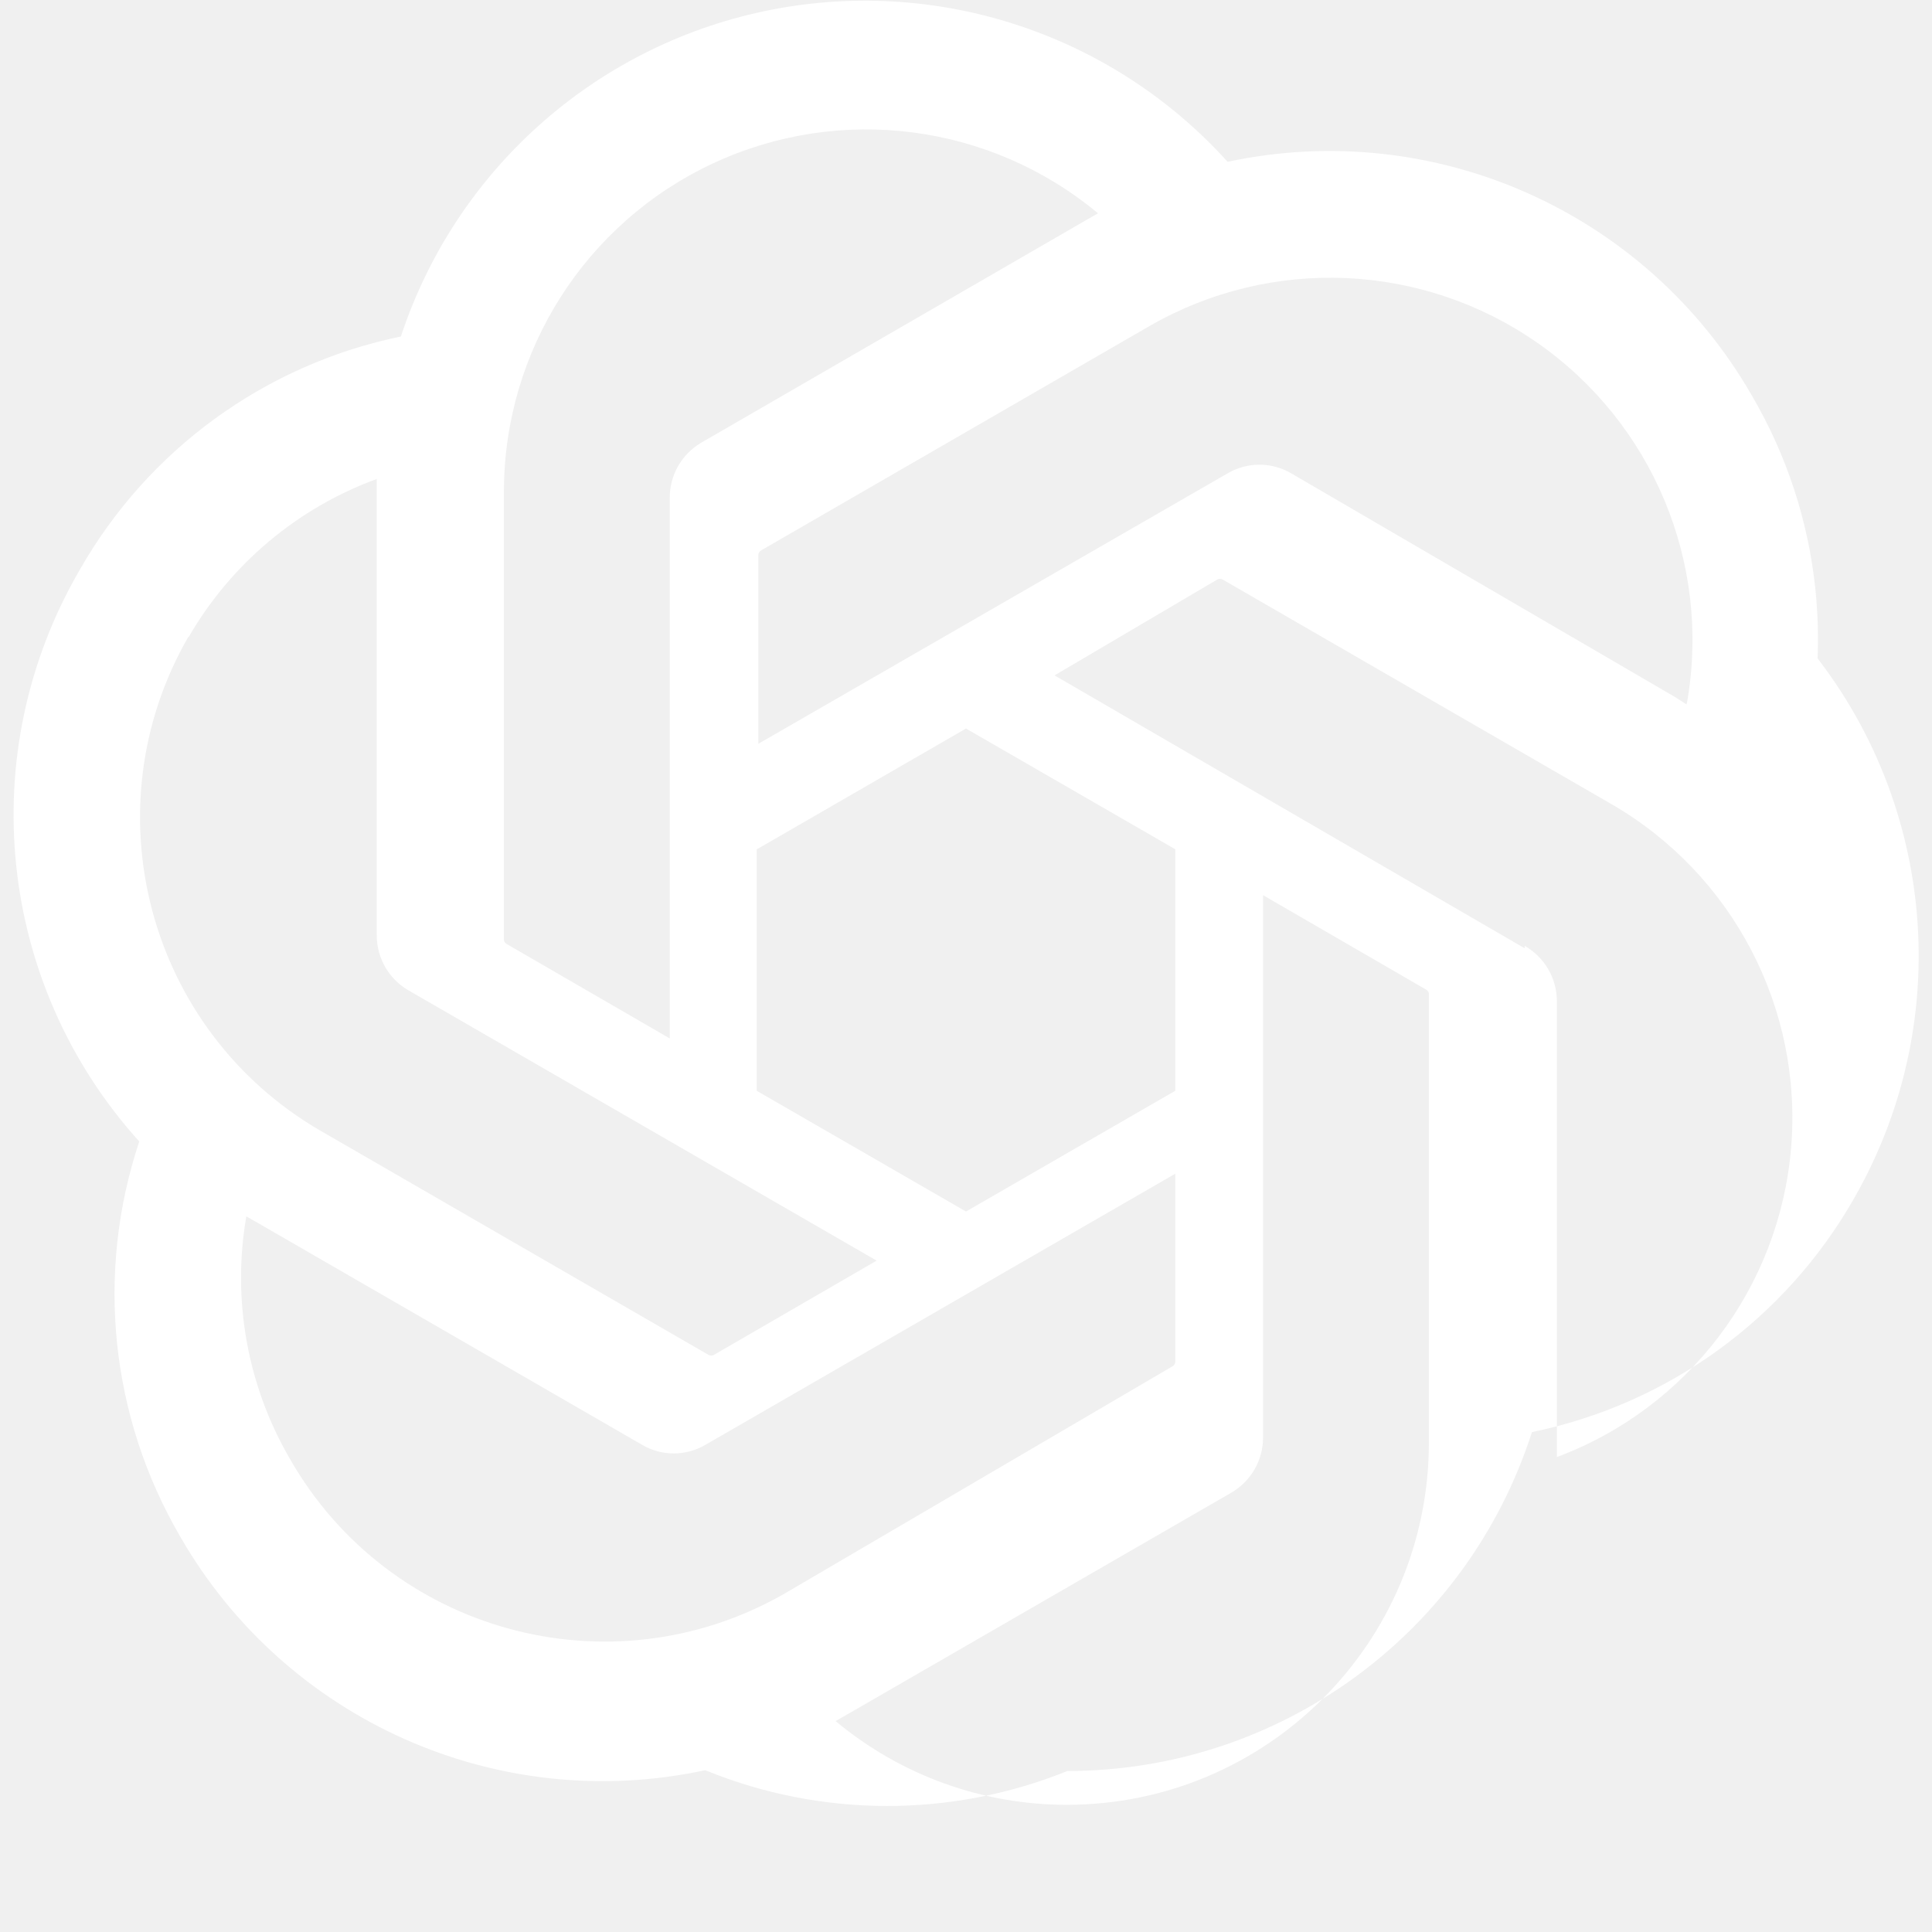
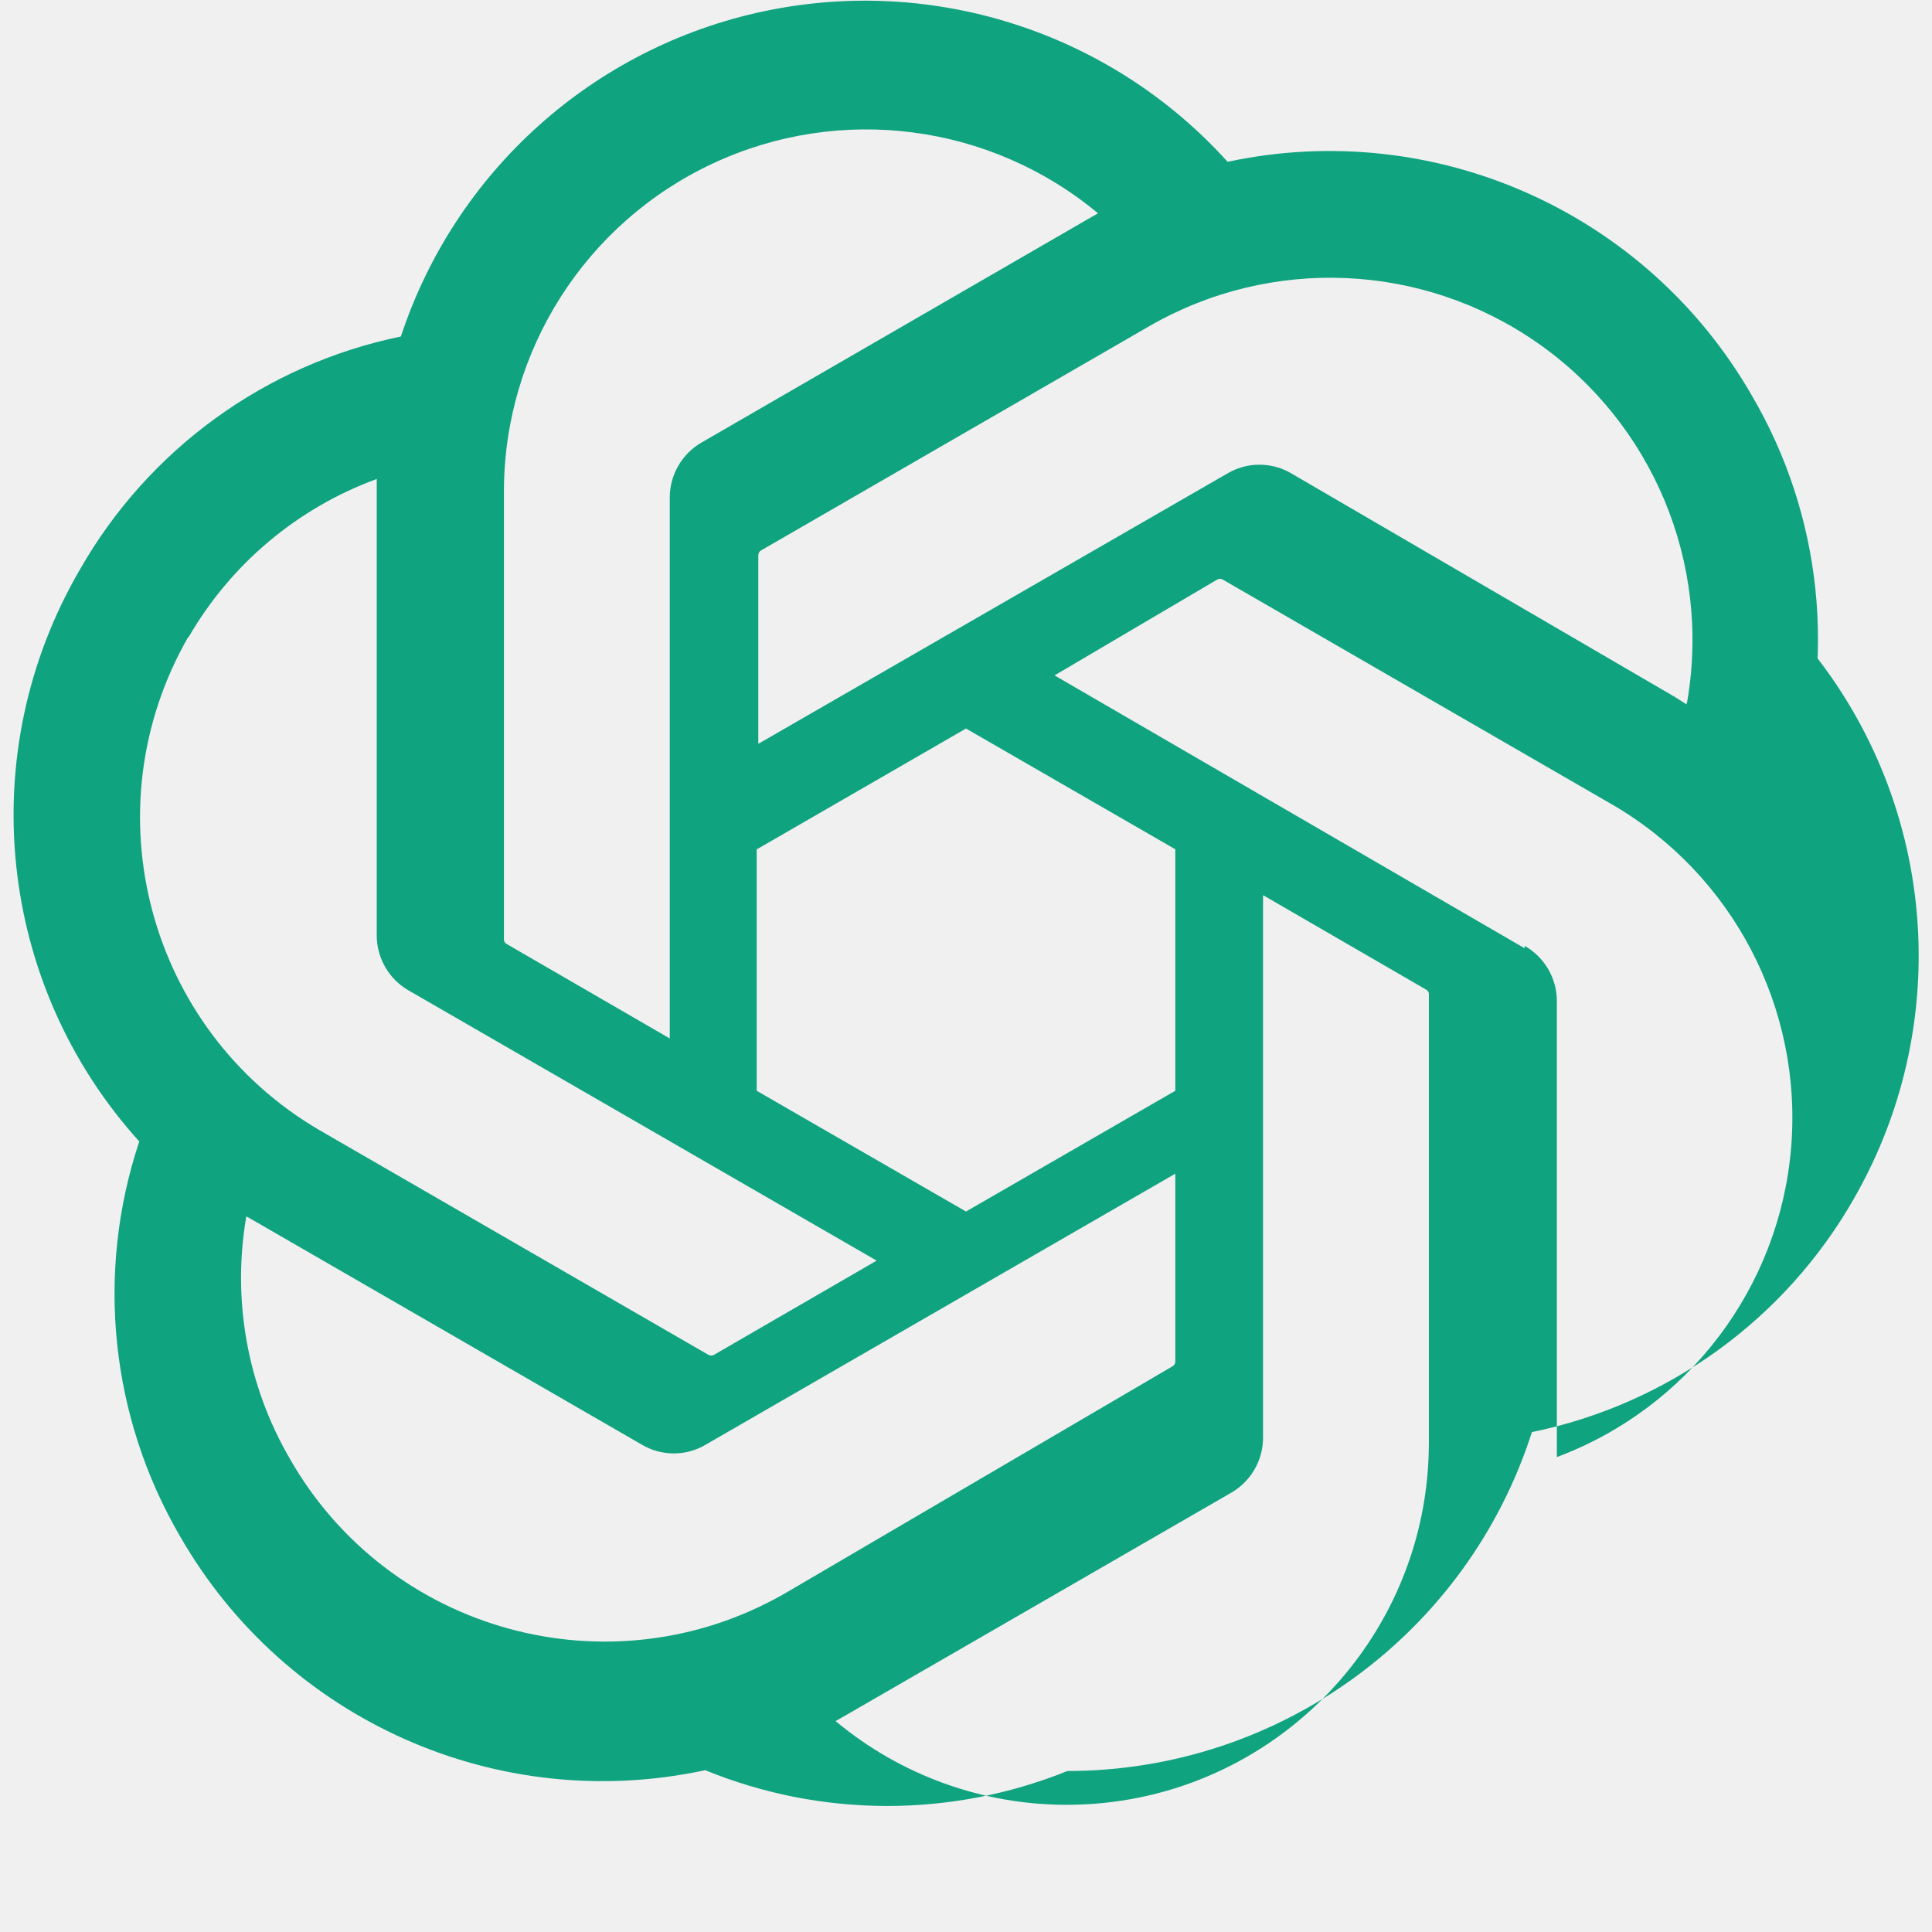
- <svg xmlns="http://www.w3.org/2000/svg" viewBox="0 0 24 24" fill="#ffffff">
+ <svg xmlns="http://www.w3.org/2000/svg" viewBox="0 0 24 24" fill="#10A37F">
  <path d="M22.28 9.82a5.98 5.98 0 0 0-.52-4.91 6.05 6.05 0 0 0-6.51-2.9A6.07 6.07 0 0 0 4.98 4.18a5.98 5.98 0 0 0-3.99 2.9 6.05 6.05 0 0 0 .74 7.1 5.98 5.98 0 0 0 .51 4.91 6.05 6.05 0 0 0 6.52 2.9A5.98 5.98 0 0 0 13.26 22a6.06 6.06 0 0 0 5.77-4.21 5.99 5.99 0 0 0 4-2.9 6.06 6.06 0 0 0-.75-7.07Zm-9.02 12.6a4.48 4.48 0 0 1-2.88-1.04l.14-.08 4.78-2.76a.79.79 0 0 0 .39-.68v-6.74l2.02 1.17a.07.07 0 0 1 .04.05v5.58a4.5 4.5 0 0 1-4.5 4.5ZM3.6 18.12a4.47 4.47 0 0 1-.54-3.01l.14.08 4.78 2.76c.24.14.54.14.78 0l5.84-3.37v2.33a.07.07 0 0 1-.03.06L9.74 19.8a4.5 4.5 0 0 1-6.14-1.68Zm-1.26-10.2a4.48 4.48 0 0 1 2.34-1.97v5.67c0 .28.15.54.39.68l5.82 3.36-2.02 1.17a.07.07 0 0 1-.07 0l-4.83-2.79a4.5 4.5 0 0 1-1.63-6.13Zm16.6 3.86-5.84-3.39L15.12 7.2a.07.07 0 0 1 .07 0l4.83 2.79a4.5 4.5 0 0 1-.68 8.11v-5.67a.79.79 0 0 0-.4-.68Zm2.01-3.03-.14-.09-4.77-2.78a.78.78 0 0 0-.79 0L9.42 9.24V6.9a.07.07 0 0 1 .03-.06l4.83-2.79a4.5 4.5 0 0 1 6.68 4.66ZM8.32 12.9 6.3 11.73a.07.07 0 0 1-.04-.05V6.1a4.5 4.5 0 0 1 7.38-3.45l-.14.08L8.71 5.5a.79.79 0 0 0-.39.68v6.72Zm1.1-2.36L12 9.05l2.6 1.5v3l-2.6 1.5-2.6-1.5v-3Z" />
</svg>
